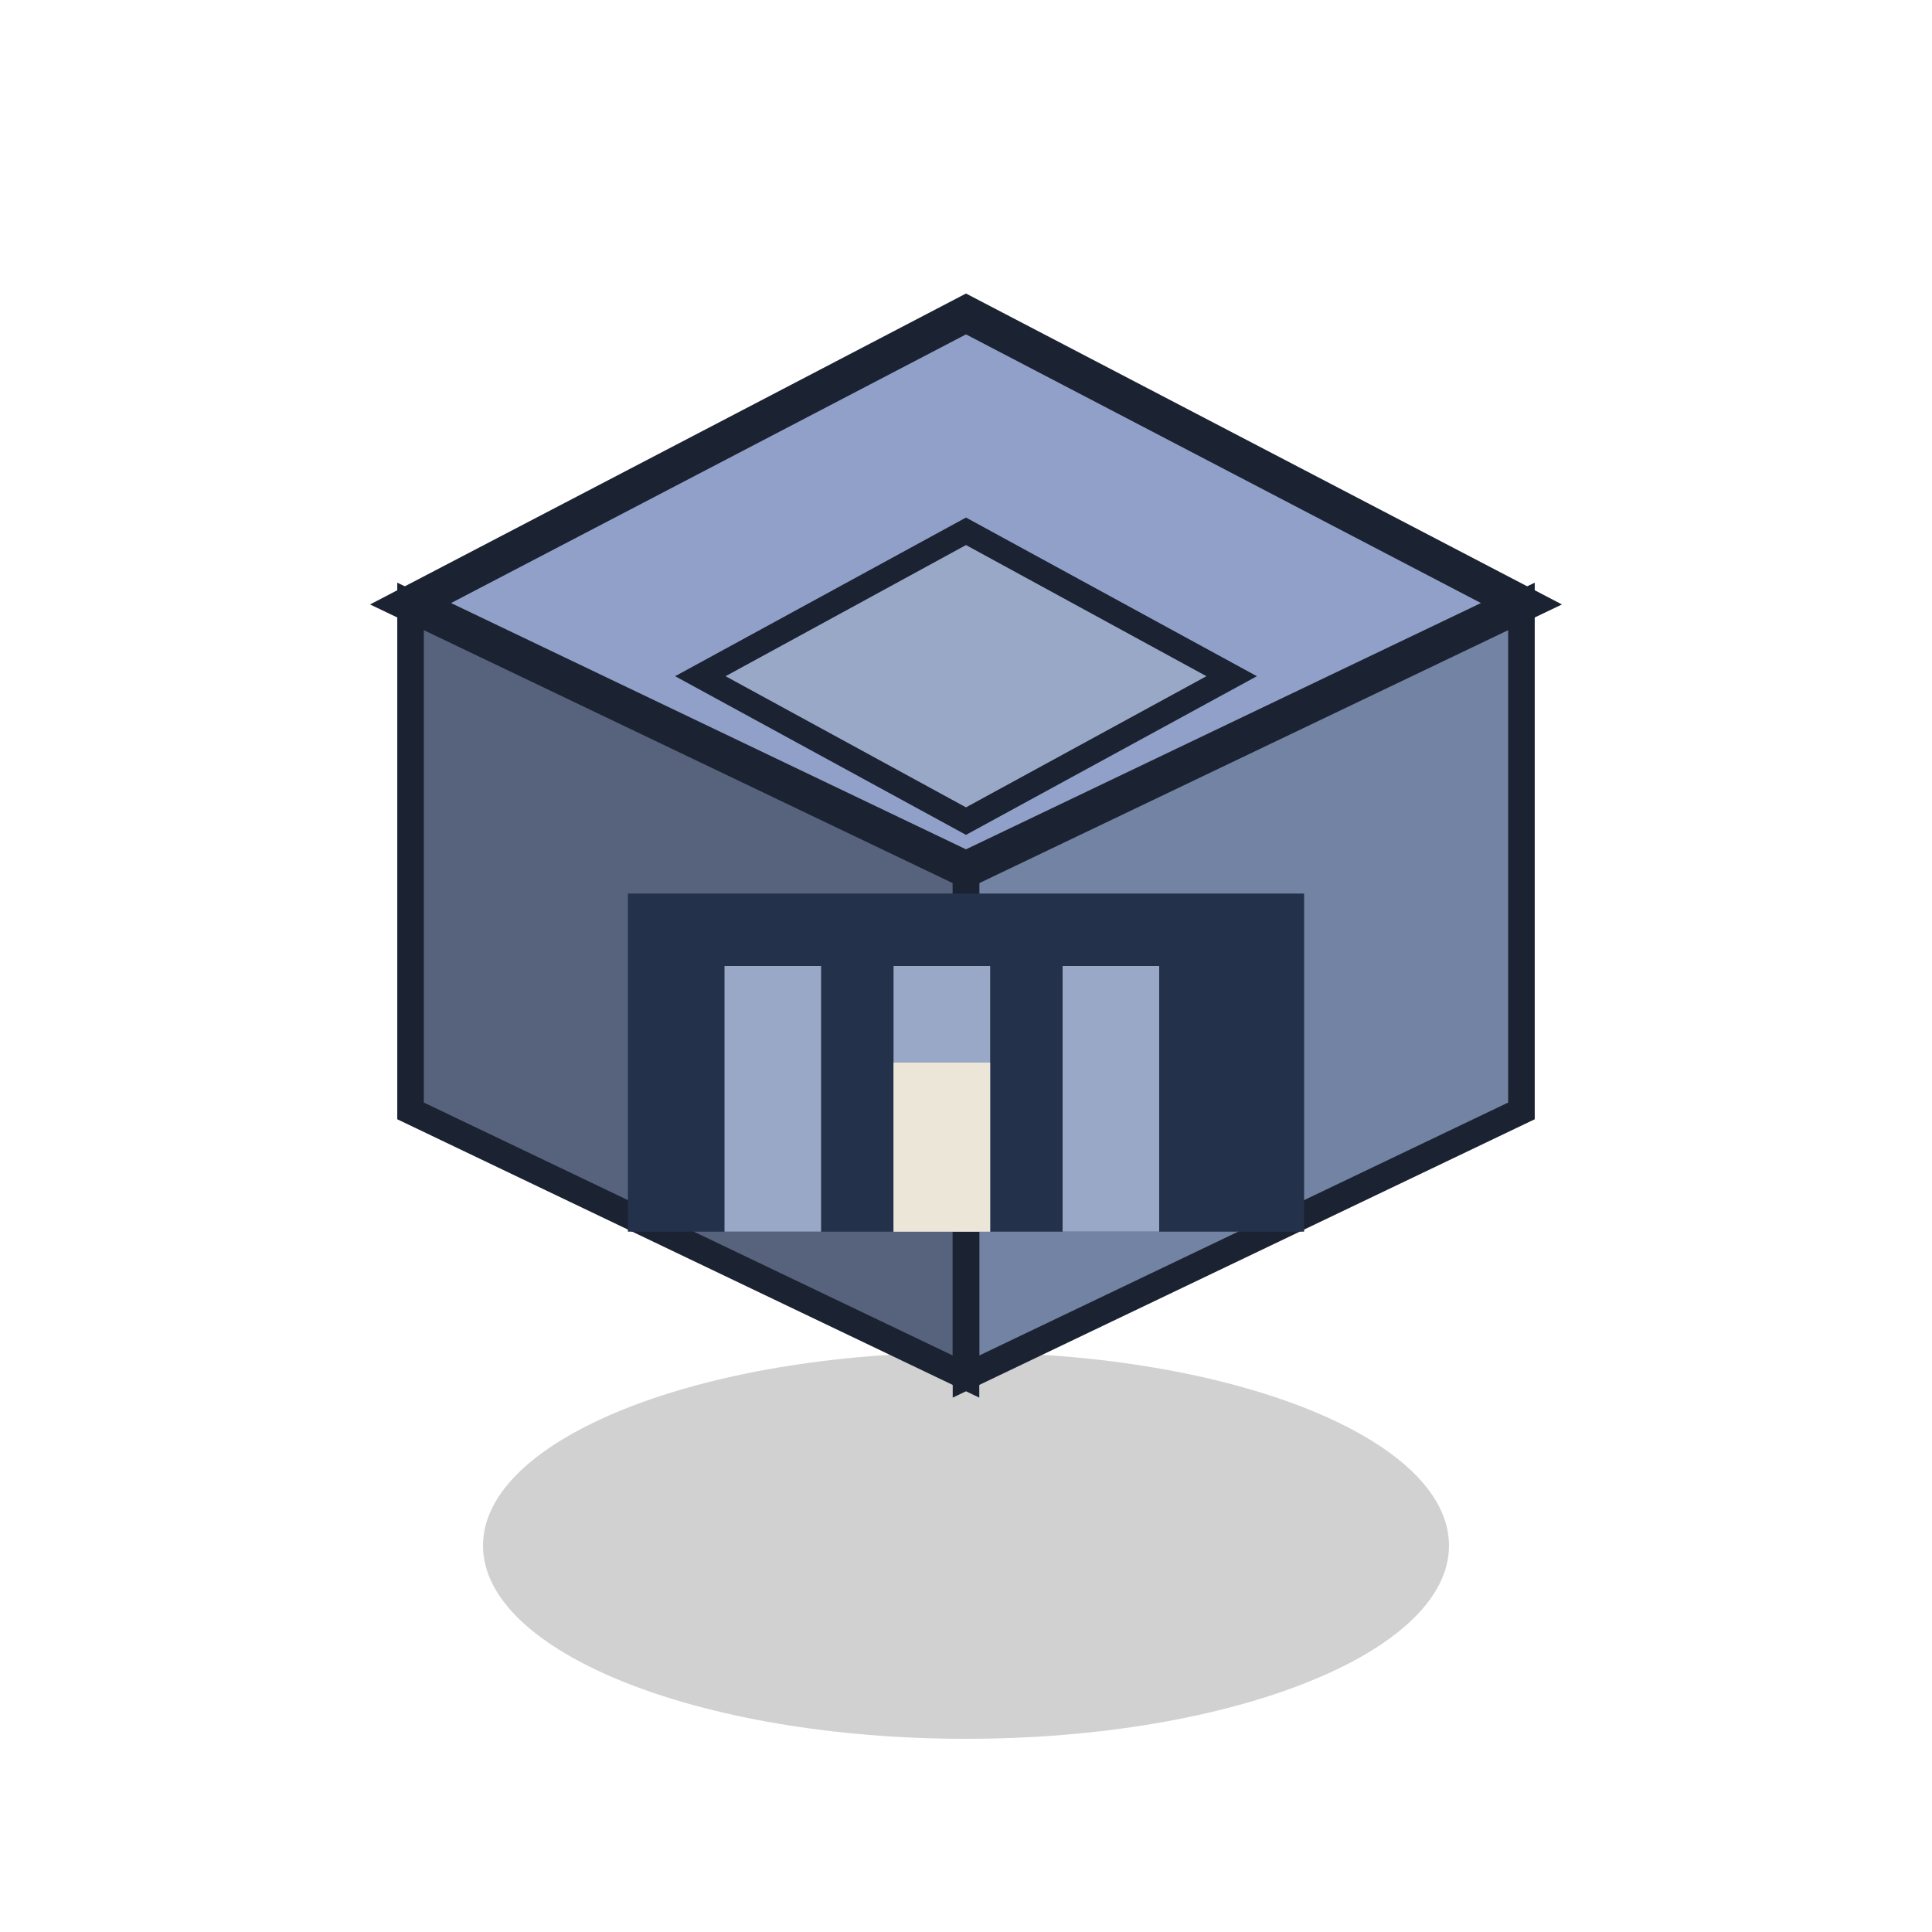
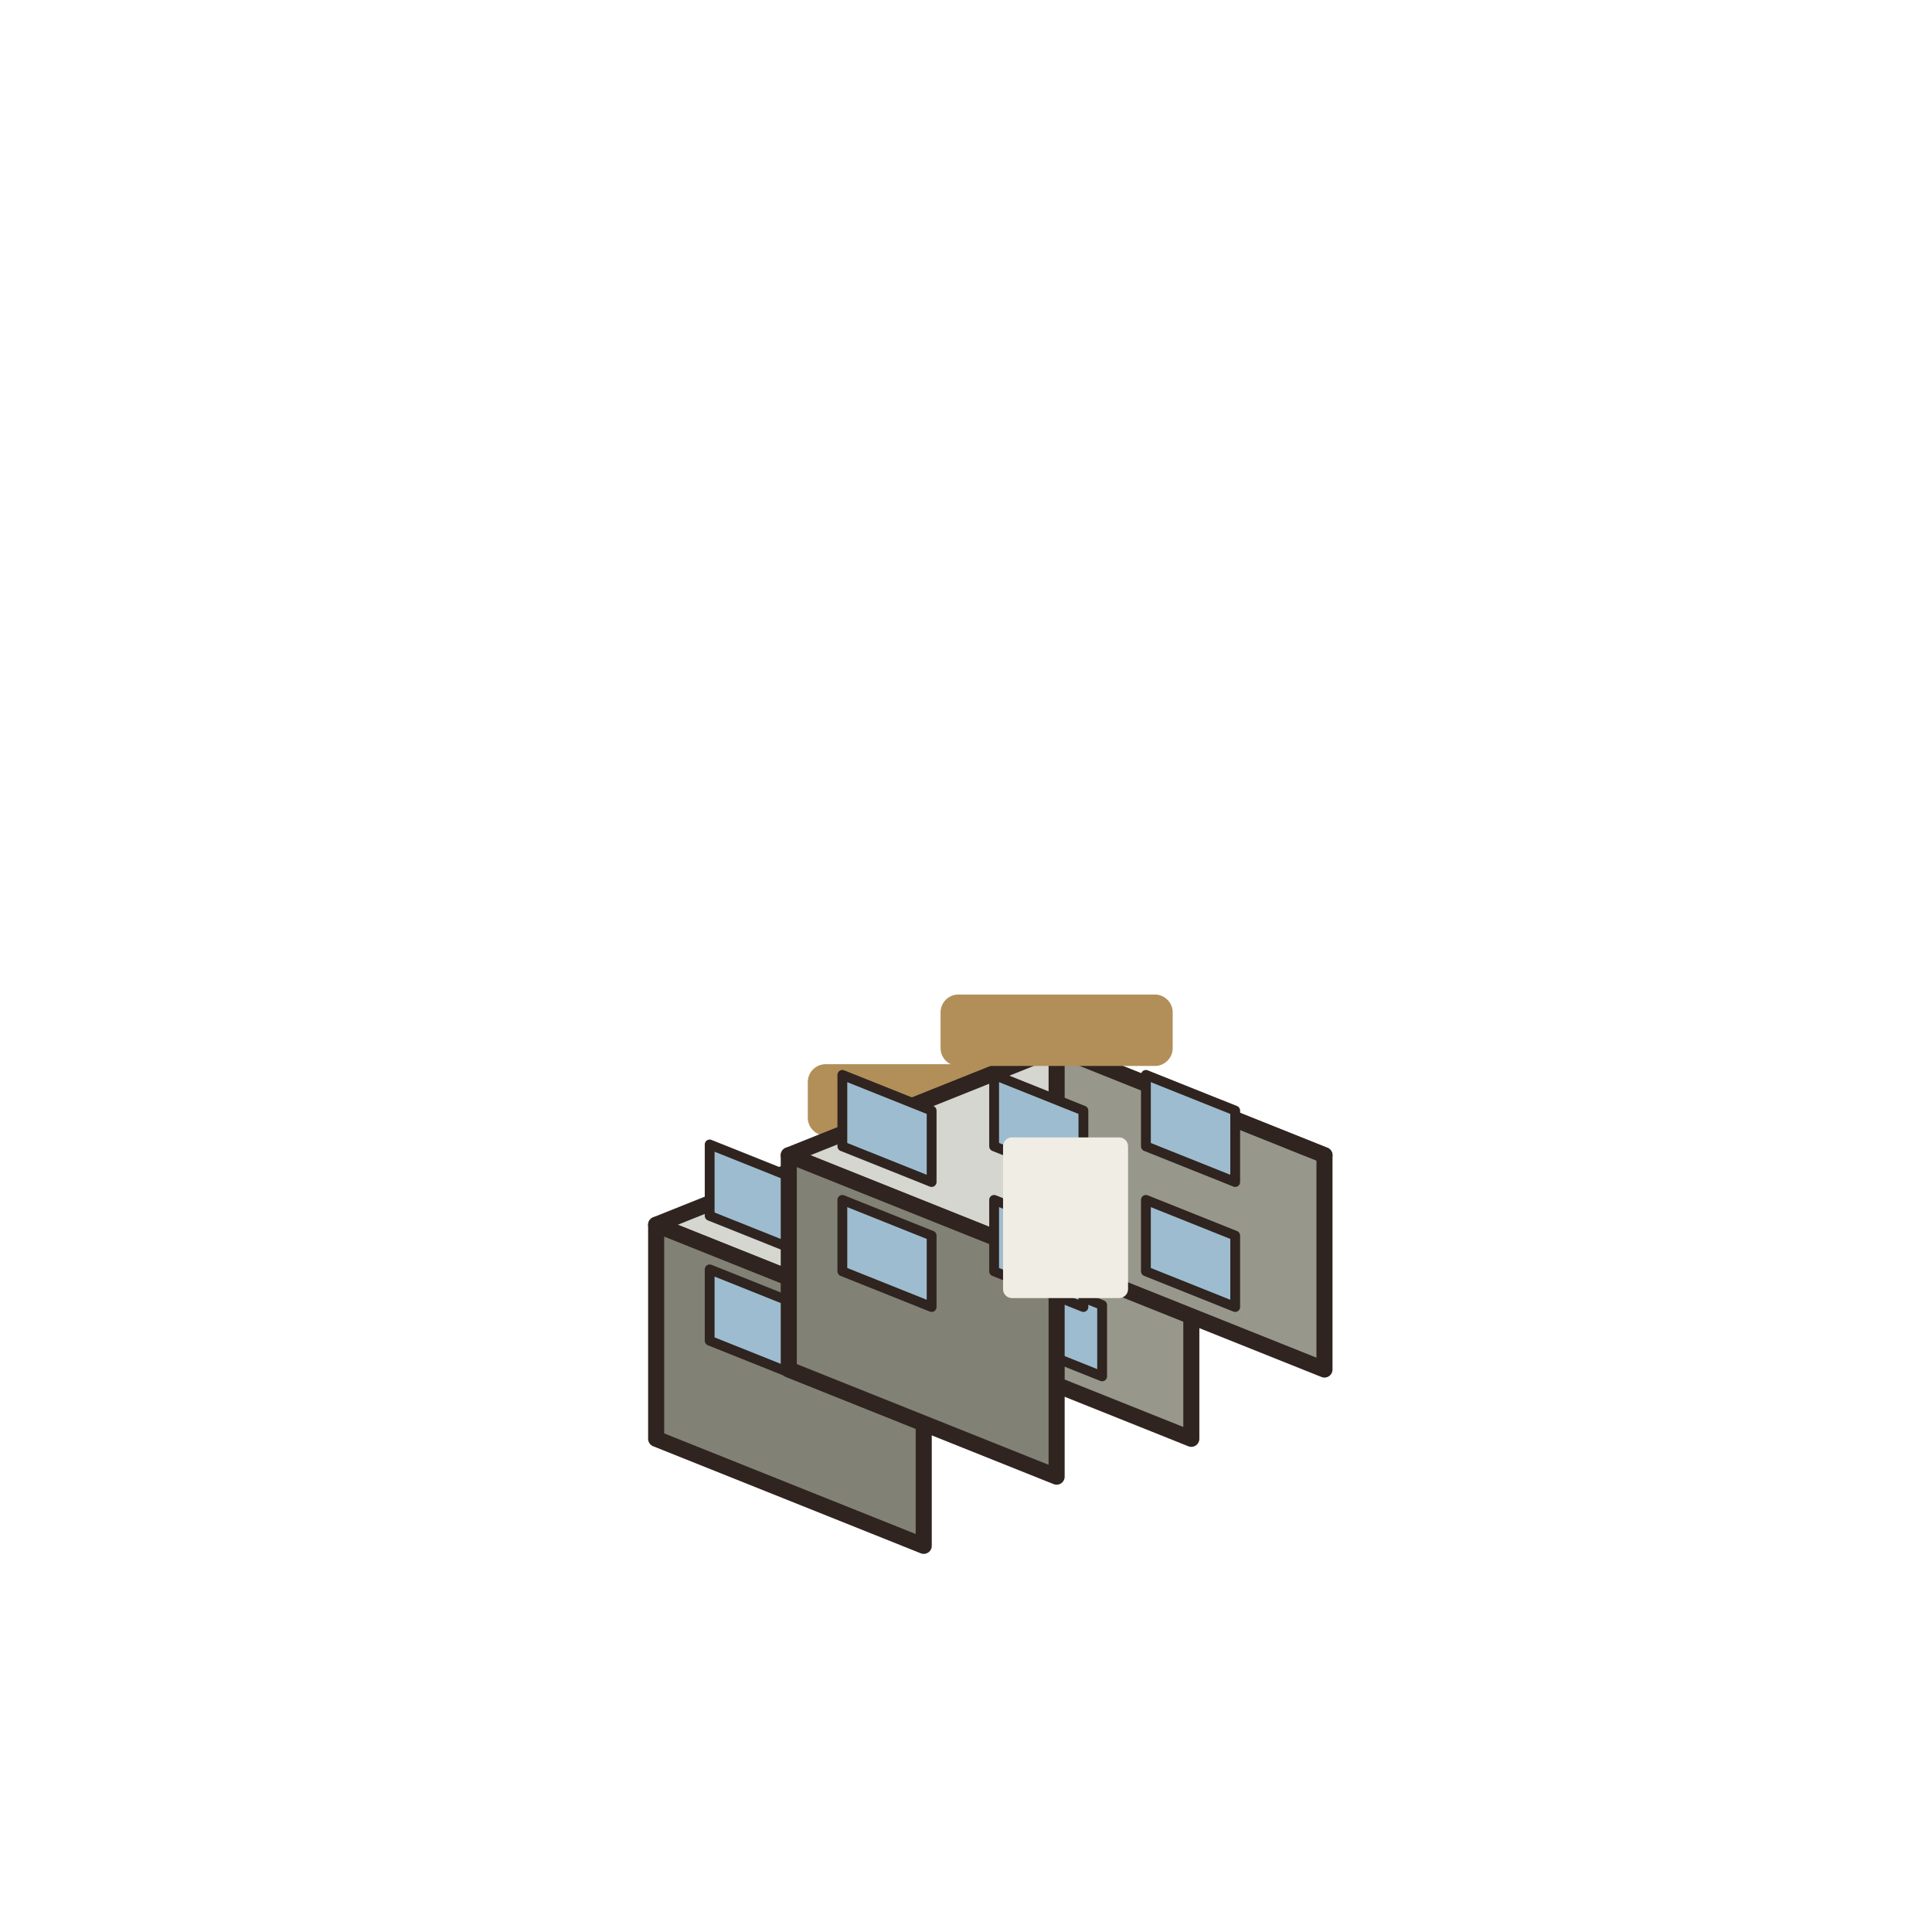
- <svg xmlns="http://www.w3.org/2000/svg" viewBox="0 0 160 160">
-   <ellipse cx="80" cy="128" rx="40" ry="16" fill="rgba(0,0,0,0.18)" />
-   <polygon points="34,50 80,72 80,114 34,92" fill="#57637d" />
-   <polygon points="126,50 80,72 80,114 126,92" fill="#7383a3" />
-   <polygon points="80,26 126,50 80,72 34,50" fill="#91a0c8" />
-   <polygon points="80,26 126,50 80,72 34,50" fill="none" stroke="#1b2232" stroke-width="3" />
-   <polygon points="34,50 80,72 80,114 34,92" fill="none" stroke="#1b2232" stroke-width="2.2" />
-   <polygon points="126,50 80,72 80,114 126,92" fill="none" stroke="#1b2232" stroke-width="2.2" />
-   <polygon points="80,44 102,56 80,68 58,56" fill="#9aa8c7" stroke="#1b2232" stroke-width="2" />
-   <rect x="52" y="74" width="56" height="28" fill="#24314a" />
-   <rect x="60" y="80" width="8" height="22" fill="#9aa8c7" />
-   <rect x="74" y="80" width="8" height="22" fill="#9aa8c7" />
-   <rect x="88" y="80" width="8" height="22" fill="#9aa8c7" />
-   <rect x="74" y="88" width="8" height="14" fill="#ece6d8" />
+ <svg xmlns="http://www.w3.org/2000/svg" viewBox="0 0 160 160" fill="none">
+   <g id="university universidade-asset" data-asset-type="university universidade" data-category="hospital" data-density="low">
+     <g transform="translate(10 21.67) scale(0.7292)" id="university universidade-render-root">
+       <g id="placement-anchor-shadow-3" transform="translate(-6 -2) scale(1.002)" data-module-id="anchor-shadow" data-node-id="anchor-shadow-3" data-layer="background" />
+       <g id="placement-university-wing-2" transform="translate(-10 1) scale(1.004)" data-module-id="university-wing" data-node-id="university-wing-2" data-layer="midground">
+         <g>
+           <polygon points="116,94 129,100 116,106 103,100" fill="#e2e0da" stroke="#2f241f" stroke-width="1.8" stroke-linejoin="round" />
+           <polygon points="103,100 116,106 116,122 103,116" fill="#969488" stroke="#2f241f" stroke-width="1.8" stroke-linejoin="round" />
+           <polygon points="116,94 129,100 129,116 116,110" fill="#a9a79b" stroke="#2f241f" stroke-width="1.8" stroke-linejoin="round" />
+         </g>
+         <g>
+           <polygon points="102,101 120,105 117,113 99,109" fill="#d5d0c4" stroke="#2f241f" stroke-width="1.2" stroke-linejoin="round" />
+           <line x1="105" y1="103" x2="102" y2="110" stroke="#3f5144" stroke-width="1" />
+           <line x1="111" y1="105" x2="109" y2="112" stroke="#3f5144" stroke-width="1" />
+         </g>
+       </g>
+       <g id="placement-university-core-1" transform="translate(-2 2) scale(1.013)" data-module-id="university-core" data-node-id="university-core-1" data-layer="foreground">
+         <g>
+           <polygon points="92,94 122,106 92,118 62,106" fill="#d4d6cf" stroke="#2f241f" stroke-width="1.8" stroke-linejoin="round" />
+           <polygon points="62,106 92,118 92,142 62,130" fill="#818175" stroke="#2f241f" stroke-width="1.8" stroke-linejoin="round" />
+           <polygon points="92,94 122,106 122,130 92,118" fill="#97978b" stroke="#2f241f" stroke-width="1.8" stroke-linejoin="round" />
+         </g>
+         <polygon points="68,97 78,101 78,109 68,105" fill="#9ebcd0" stroke="#2f241f" stroke-width="1.1" stroke-linejoin="round" />
+         <polygon points="85,97 95,101 95,109 85,105" fill="#9ebcd0" stroke="#2f241f" stroke-width="1.1" stroke-linejoin="round" />
+         <polygon points="102,97 112,101 112,109 102,105" fill="#9ebcd0" stroke="#2f241f" stroke-width="1.1" stroke-linejoin="round" />
+         <polygon points="68,111 78,115 78,123 68,119" fill="#9ebcd0" stroke="#2f241f" stroke-width="1.1" stroke-linejoin="round" />
+         <polygon points="85,111 95,115 95,123 85,119" fill="#9ebcd0" stroke="#2f241f" stroke-width="1.1" stroke-linejoin="round" />
+         <polygon points="102,111 112,115 112,123 102,119" fill="#9ebcd0" stroke="#2f241f" stroke-width="1.1" stroke-linejoin="round" />
+         <rect x="86" y="104" width="14" height="18" fill="#f0ede4" rx="1" />
+         <rect x="79" y="88" width="26" height="8" fill="#b28f59" rx="2" />
+       </g>
+       <g id="placement-university-core-4" transform="translate(13 -6) scale(1.014)" data-module-id="university-core" data-node-id="university-core-4" data-layer="overlay">
+         <g>
+           <polygon points="92,94 122,106 92,118 62,106" fill="#d4d6cf" stroke="#2f241f" stroke-width="1.8" stroke-linejoin="round" />
+           <polygon points="62,106 92,118 92,142 62,130" fill="#818175" stroke="#2f241f" stroke-width="1.8" stroke-linejoin="round" />
+           <polygon points="92,94 122,106 122,130 92,118" fill="#97978b" stroke="#2f241f" stroke-width="1.8" stroke-linejoin="round" />
+         </g>
+         <polygon points="68,97 78,101 78,109 68,105" fill="#9ebcd0" stroke="#2f241f" stroke-width="1.1" stroke-linejoin="round" />
+         <polygon points="85,97 95,101 95,109 85,105" fill="#9ebcd0" stroke="#2f241f" stroke-width="1.1" stroke-linejoin="round" />
+         <polygon points="102,97 112,101 112,109 102,105" fill="#9ebcd0" stroke="#2f241f" stroke-width="1.1" stroke-linejoin="round" />
+         <polygon points="68,111 78,115 78,123 68,119" fill="#9ebcd0" stroke="#2f241f" stroke-width="1.1" stroke-linejoin="round" />
+         <polygon points="85,111 95,115 95,123 85,119" fill="#9ebcd0" stroke="#2f241f" stroke-width="1.1" stroke-linejoin="round" />
+         <polygon points="102,111 112,115 112,123 102,119" fill="#9ebcd0" stroke="#2f241f" stroke-width="1.1" stroke-linejoin="round" />
+         <rect x="86" y="104" width="14" height="18" fill="#f0ede4" rx="1" />
+         <rect x="79" y="88" width="26" height="8" fill="#b28f59" rx="2" />
+       </g>
+     </g>
+   </g>
</svg>
